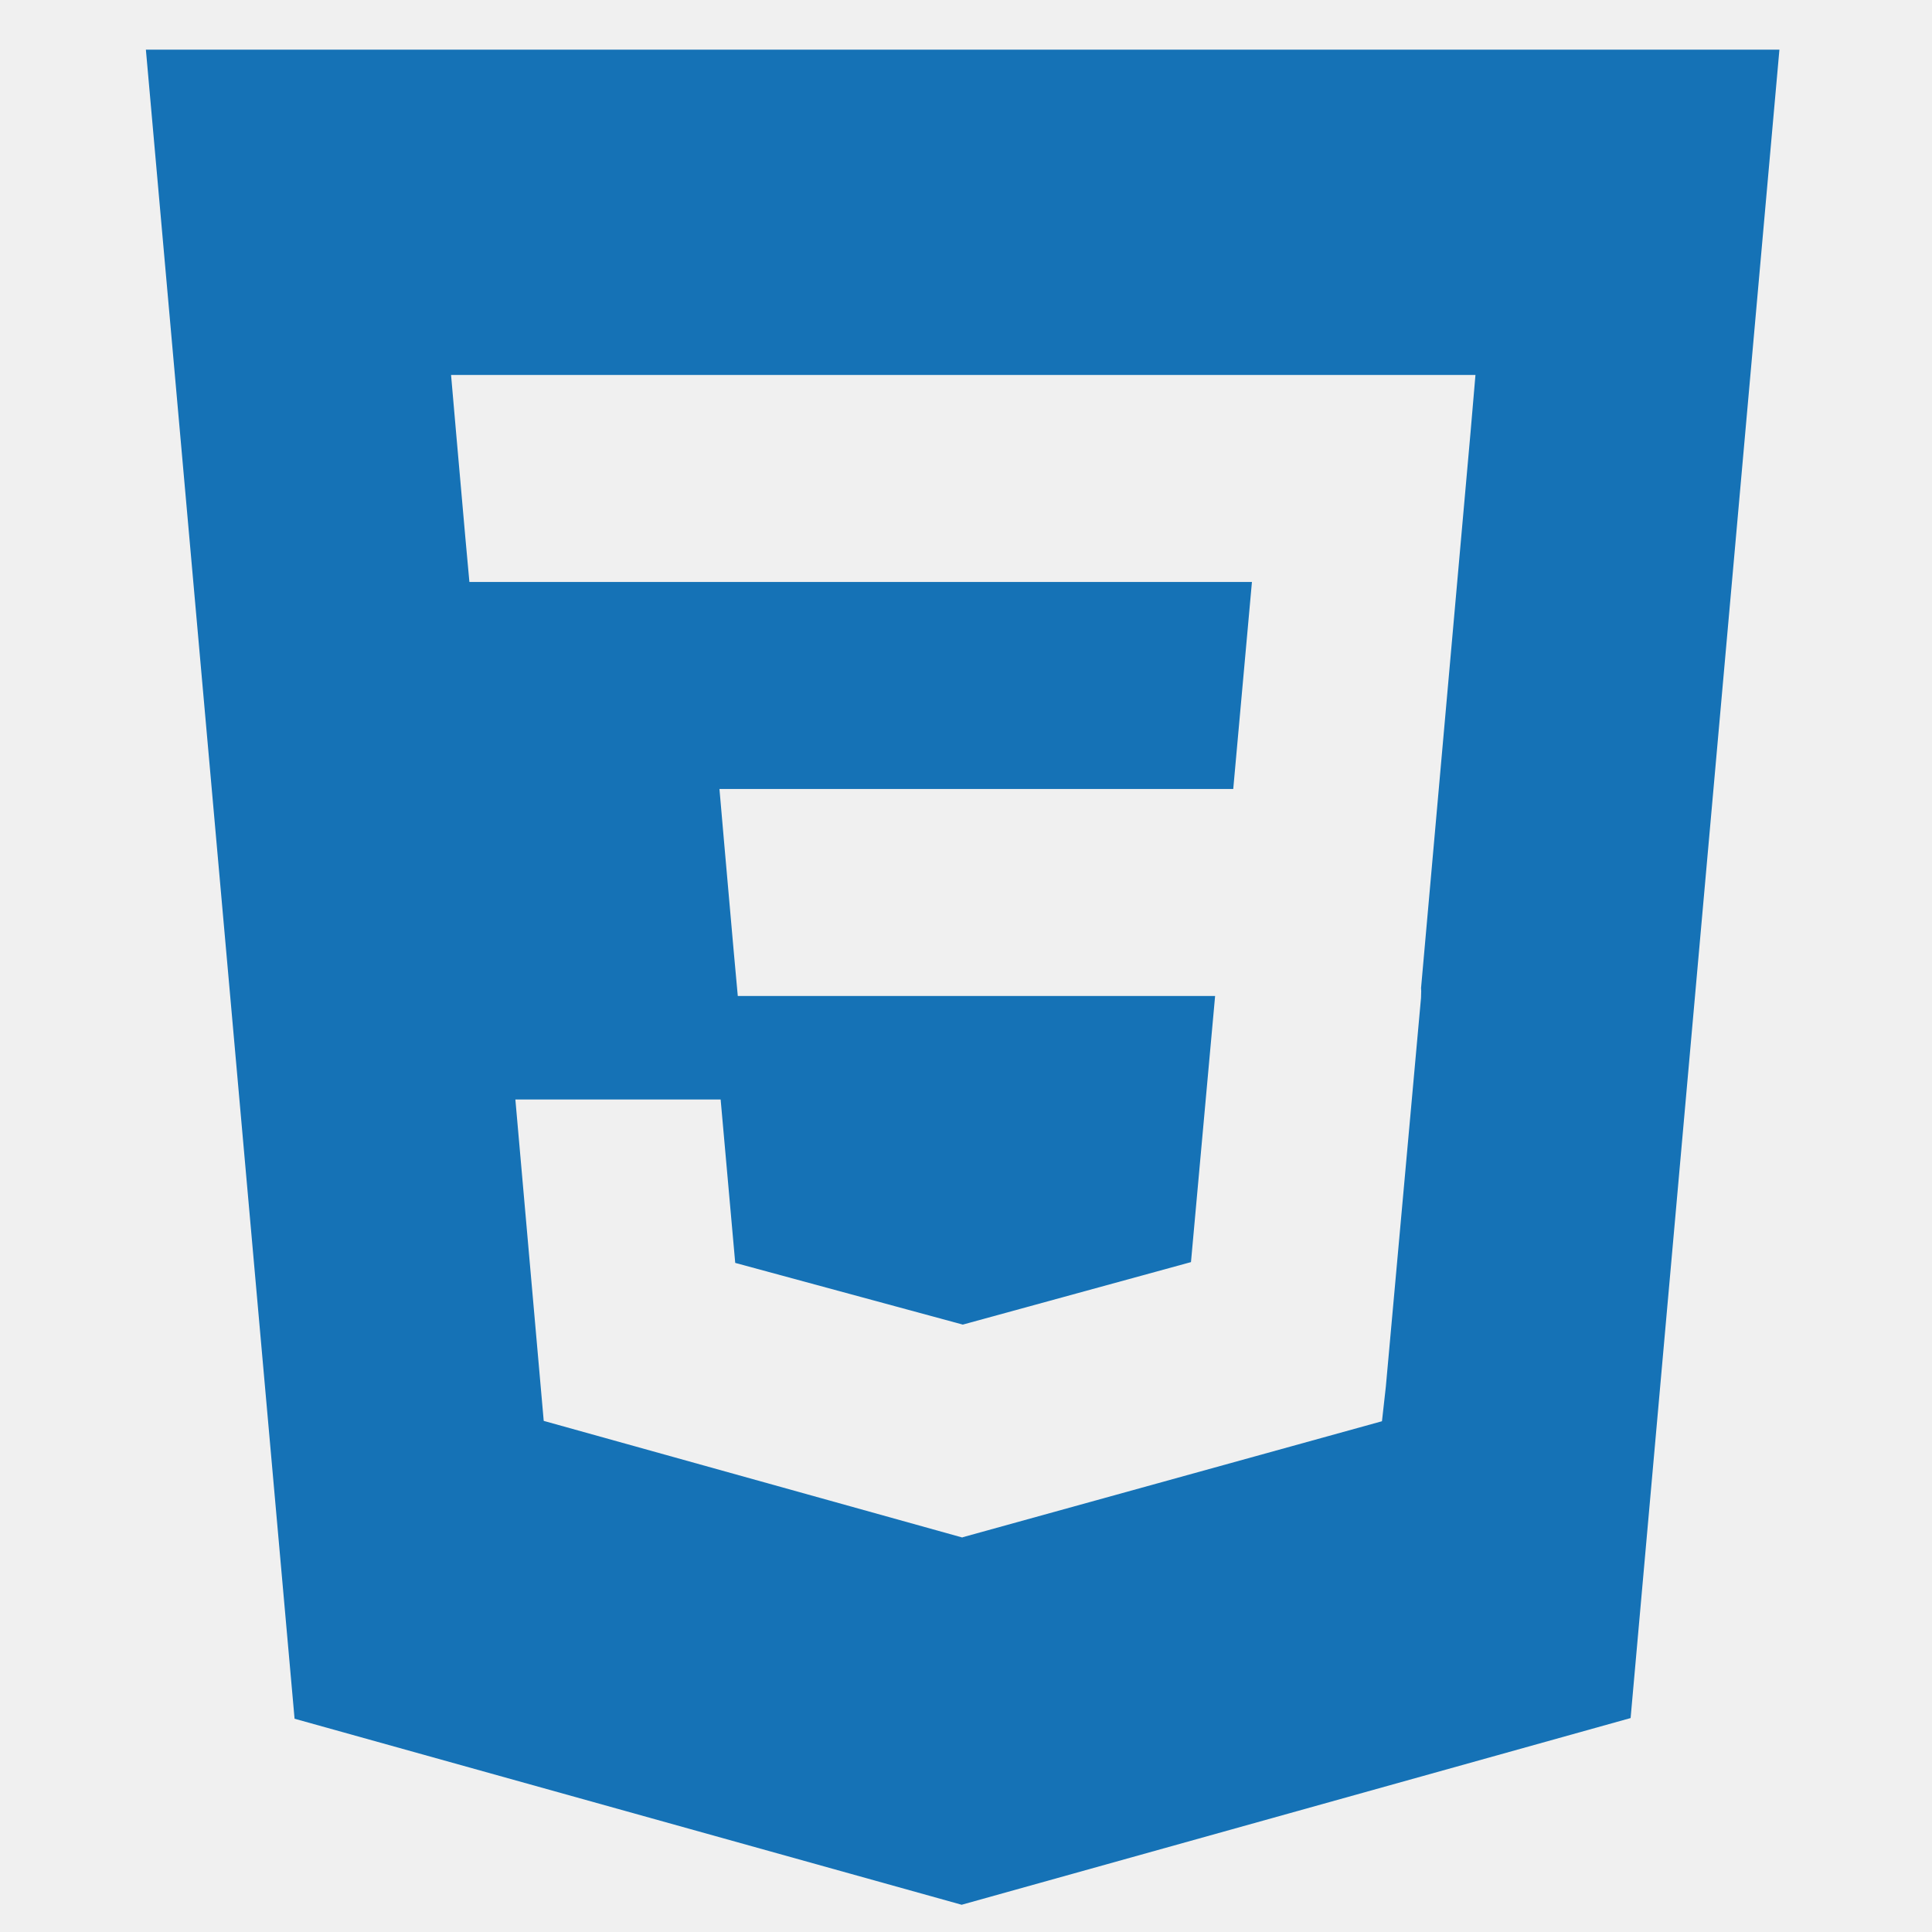
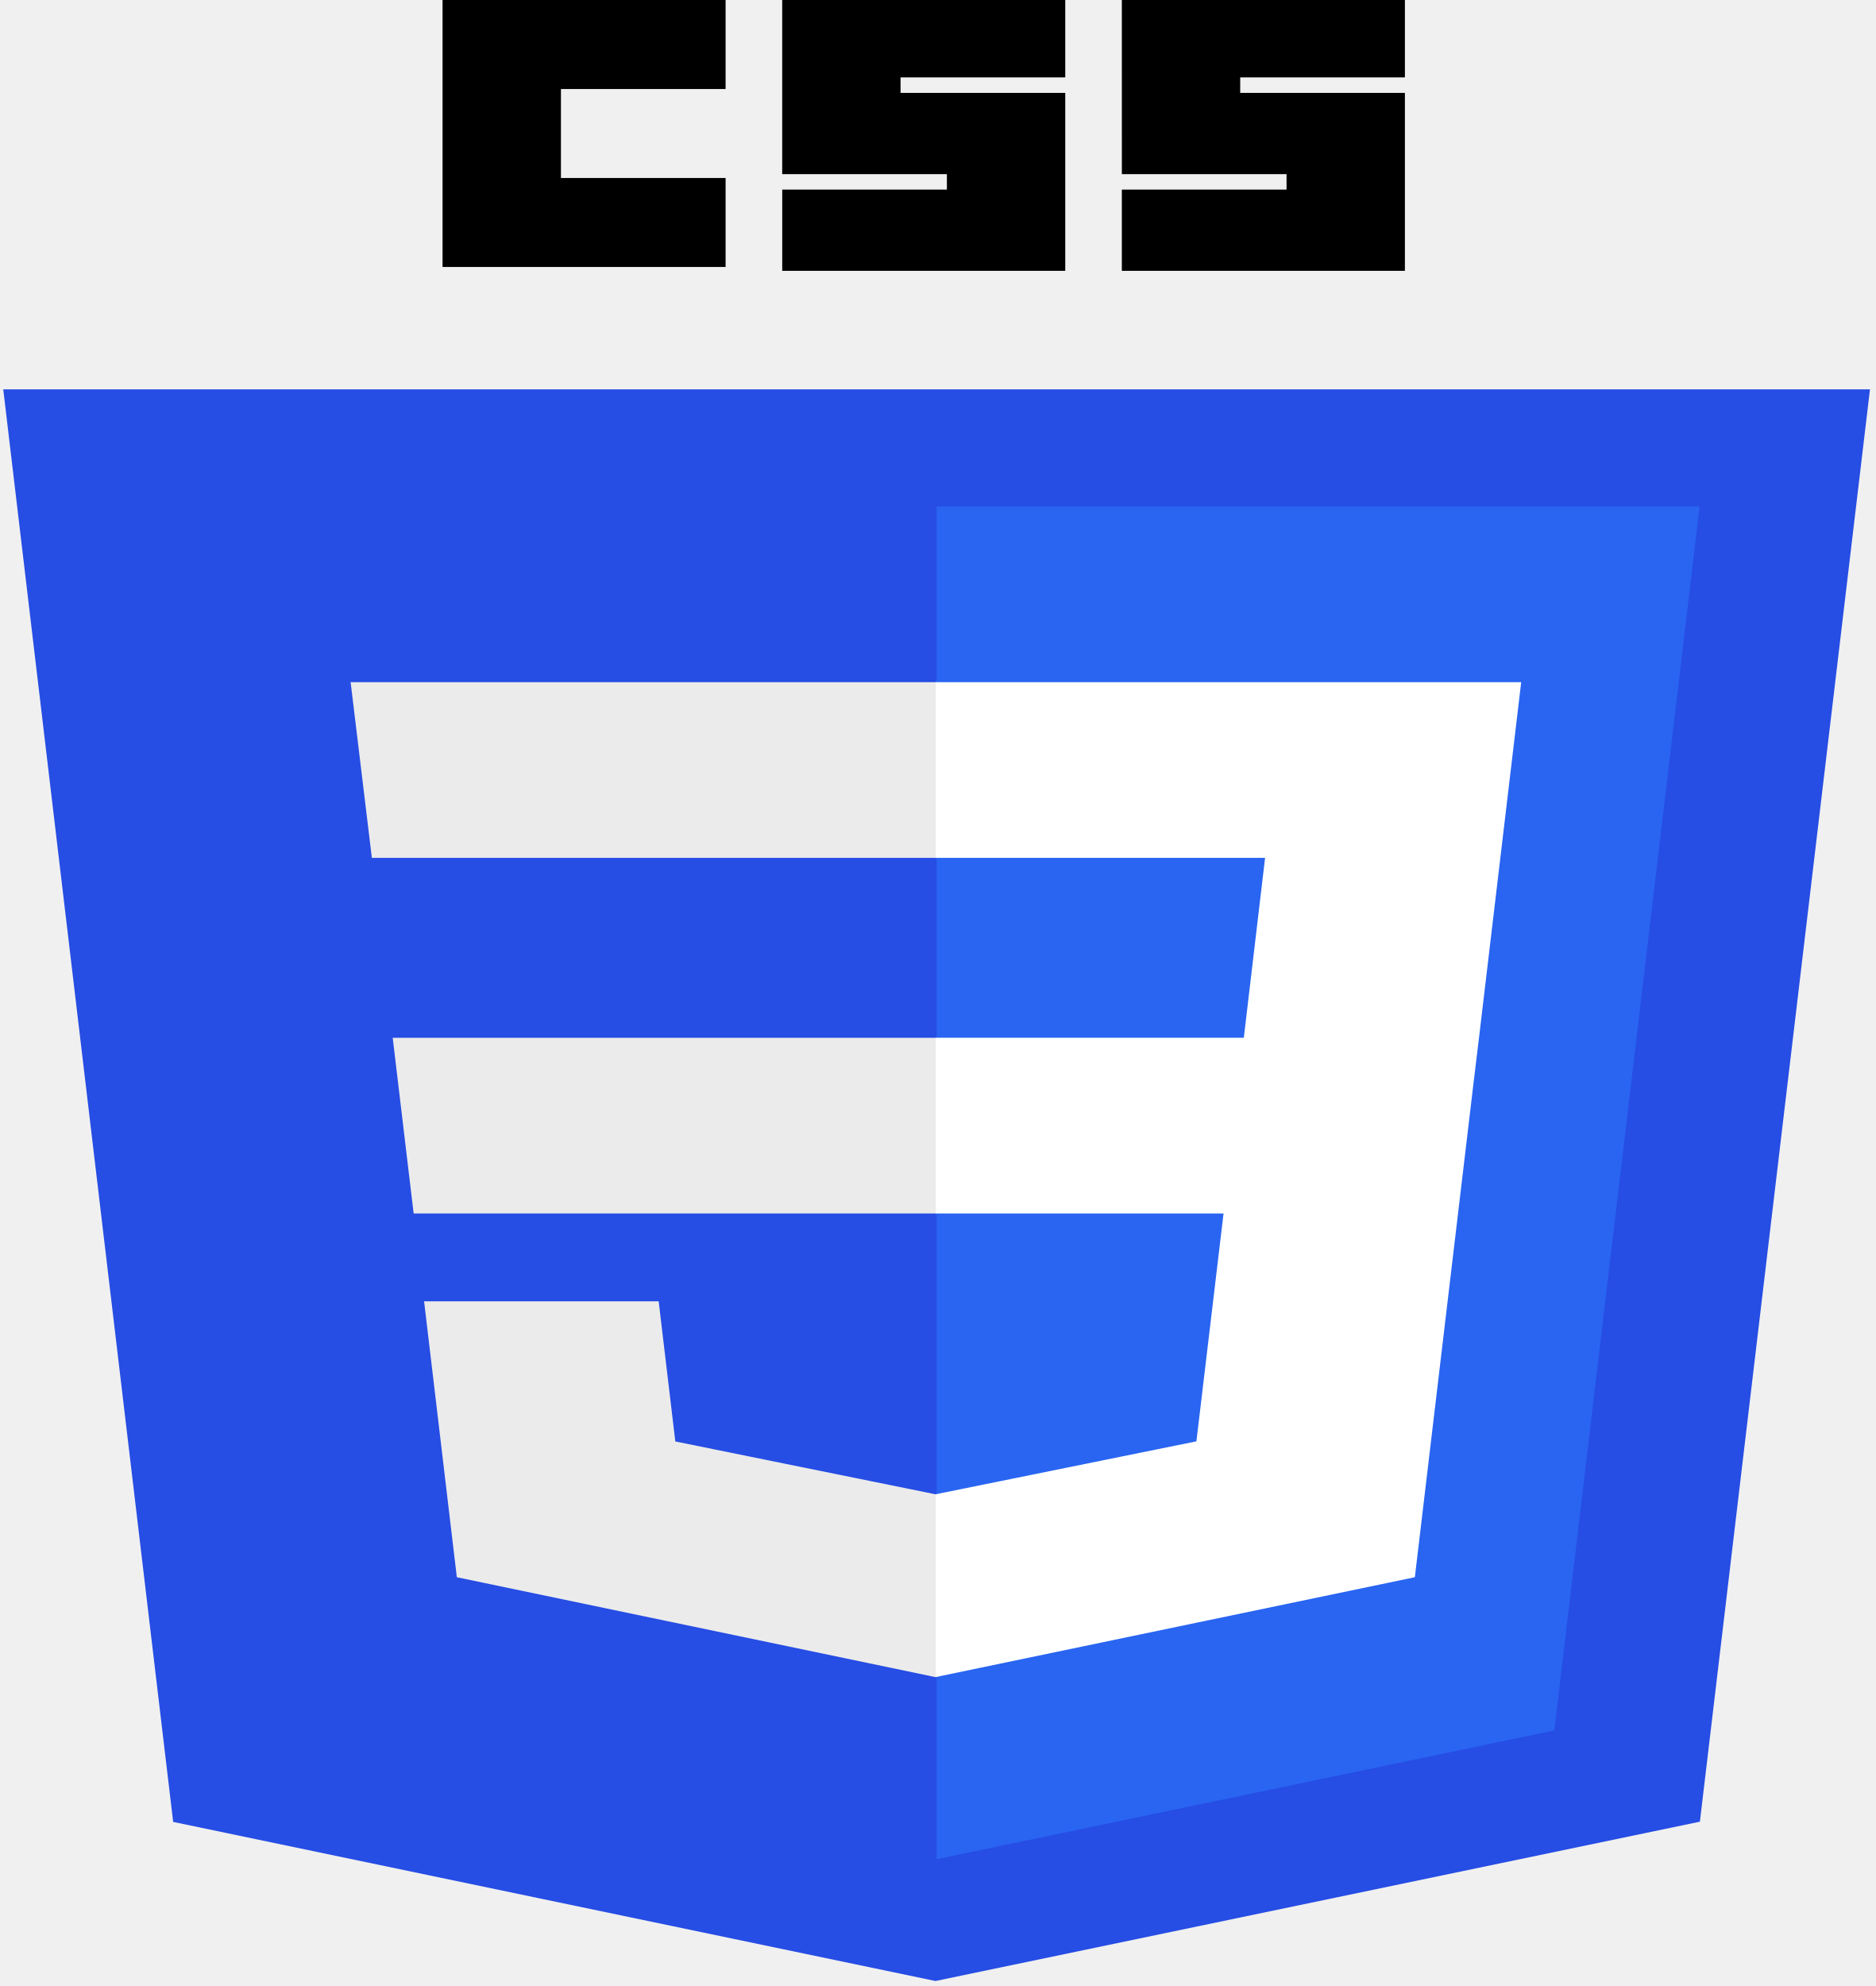
- <svg xmlns="http://www.w3.org/2000/svg" width="49" height="49" fill="none" viewBox="0 0 49 49">
-   <g clip-path="url(#clip0)">
-     <path fill="#1572B6" d="M3.7 1.26L7.471 43.591L24.39 48.309L41.356 43.574L45.13 1.26L3.7 1.26ZM37.297 10.958L36.041 25.06L36.045 25.136L36.04 25.311L36.04 25.31L35.148 35.17L35.05 36.046L24.415 38.988L24.415 38.988L24.407 38.995L13.79 36.037L13.071 27.885H18.277L18.647 32.03L24.416 33.594L24.415 33.597L24.415 33.596L30.206 32.01L30.818 25.26H18.712L18.608 24.119L18.372 21.445L18.247 20.01H31.278L31.752 14.76H11.905L11.801 13.62L11.565 10.945L11.44 9.51L37.421 9.51L37.297 10.958Z" />
+ <svg xmlns="http://www.w3.org/2000/svg" width="68" height="72" viewBox="0 0 68 72" fill="none">
+   <g clip-path="url(#clip0_1094_2643)">
+     <path d="M33.921 71.819L6.279 66.051L0.118 14.115L67.807 14.115L61.64 66.043L33.921 71.819Z" fill="#264DE4" />
+     <path d="M56.361 62.736L61.63 18.361L33.962 18.361L33.962 67.403L56.361 62.736Z" fill="#2965F1" />
+     <path d="M14.24 37.624L14.999 43.993L33.962 43.993L33.962 37.624L14.24 37.624ZM12.714 24.731L13.484 31.101L33.962 31.101L33.962 24.731L12.714 24.731ZM33.962 54.166L33.925 54.174L24.488 52.258L23.884 47.178L15.378 47.178L16.565 57.18L33.923 60.802L33.962 60.794L33.962 54.166Z" fill="#EBEBEB" />
+     <path d="M16.047 0L26.311 0L26.311 3.227L20.34 3.227L20.34 6.453L26.311 6.453L26.311 9.679L16.047 9.679L16.047 0ZM28.363 0L38.627 0L38.627 2.806L32.655 2.806L32.655 3.367L38.627 3.367L38.627 9.819L28.364 9.819L28.364 6.873L34.335 6.873L34.335 6.312L28.363 6.312L28.363 0ZM40.679 0L50.943 0L50.943 2.806L44.971 2.806L44.971 3.367L50.943 3.367L50.943 9.819L40.679 9.819L40.679 6.873L46.651 6.873L46.651 6.312L40.68 6.312L40.679 0Z" fill="black" />
+     <path d="M53.63 37.623L55.16 24.731L33.933 24.731L33.933 31.101L45.873 31.101L45.102 37.623L33.933 37.623L33.933 43.993L44.367 43.993L43.383 52.254L33.932 54.172L33.932 60.799L51.304 57.18L53.423 39.334L53.63 37.623Z" fill="white" />
  </g>
  <defs>
-     <clipPath id="clip0">
-       <rect width="48" height="48" fill="#fff" transform="translate(0.5 0.859985)" />
+     <clipPath id="clip0_1094_2643">
+       <rect width="67.924" height="72" fill="white" />
    </clipPath>
  </defs>
</svg>
